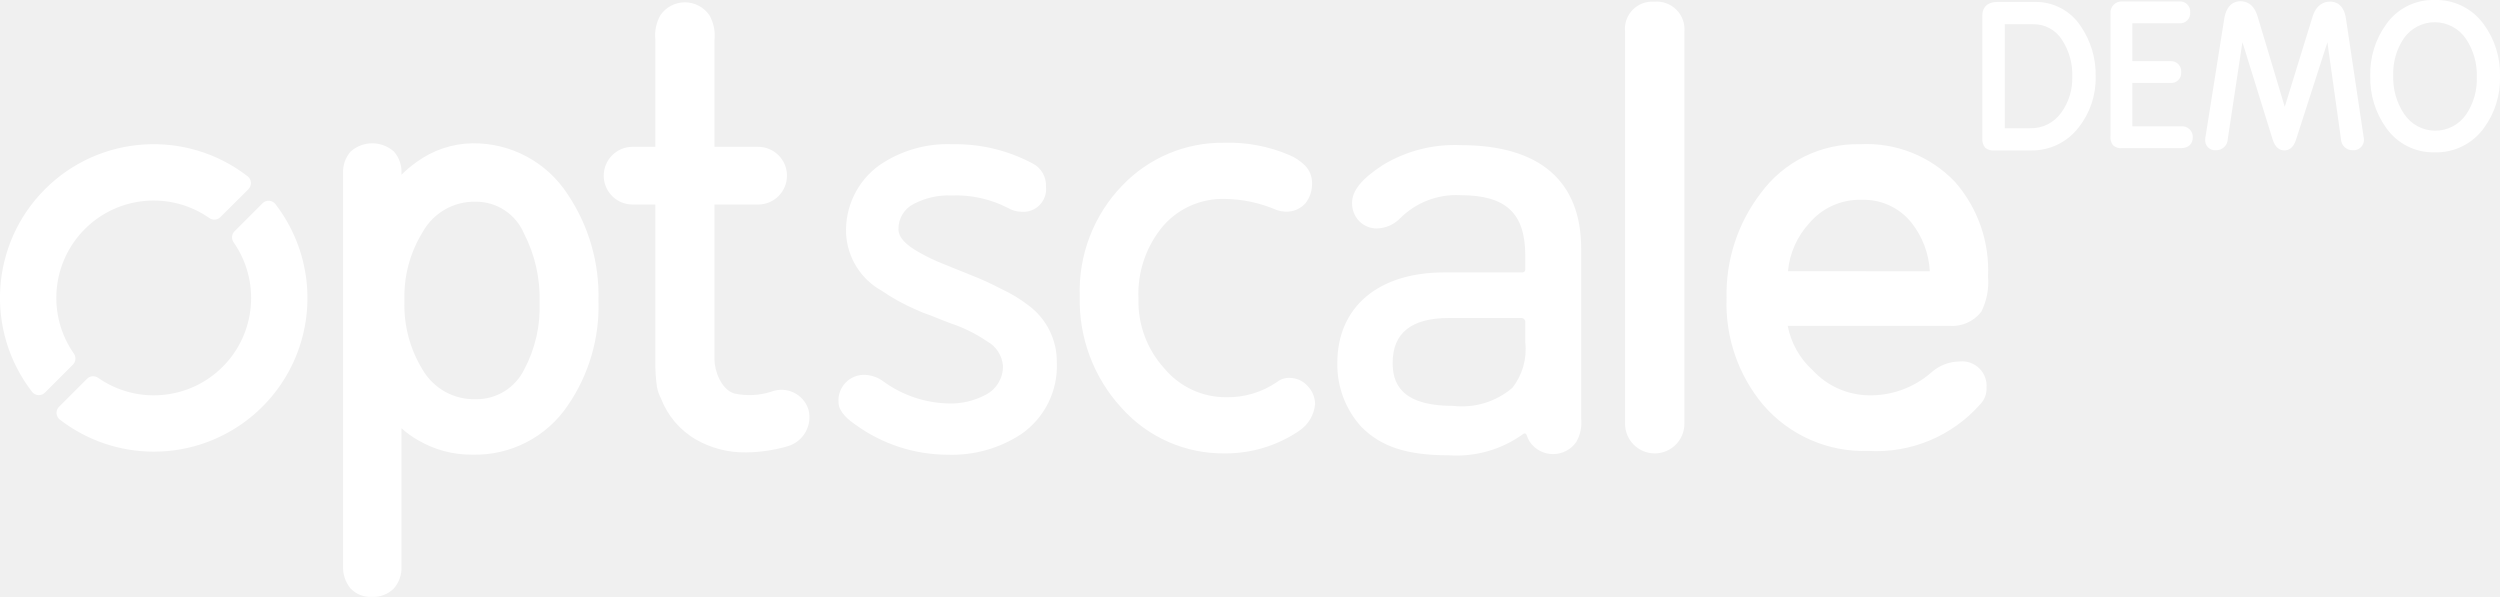
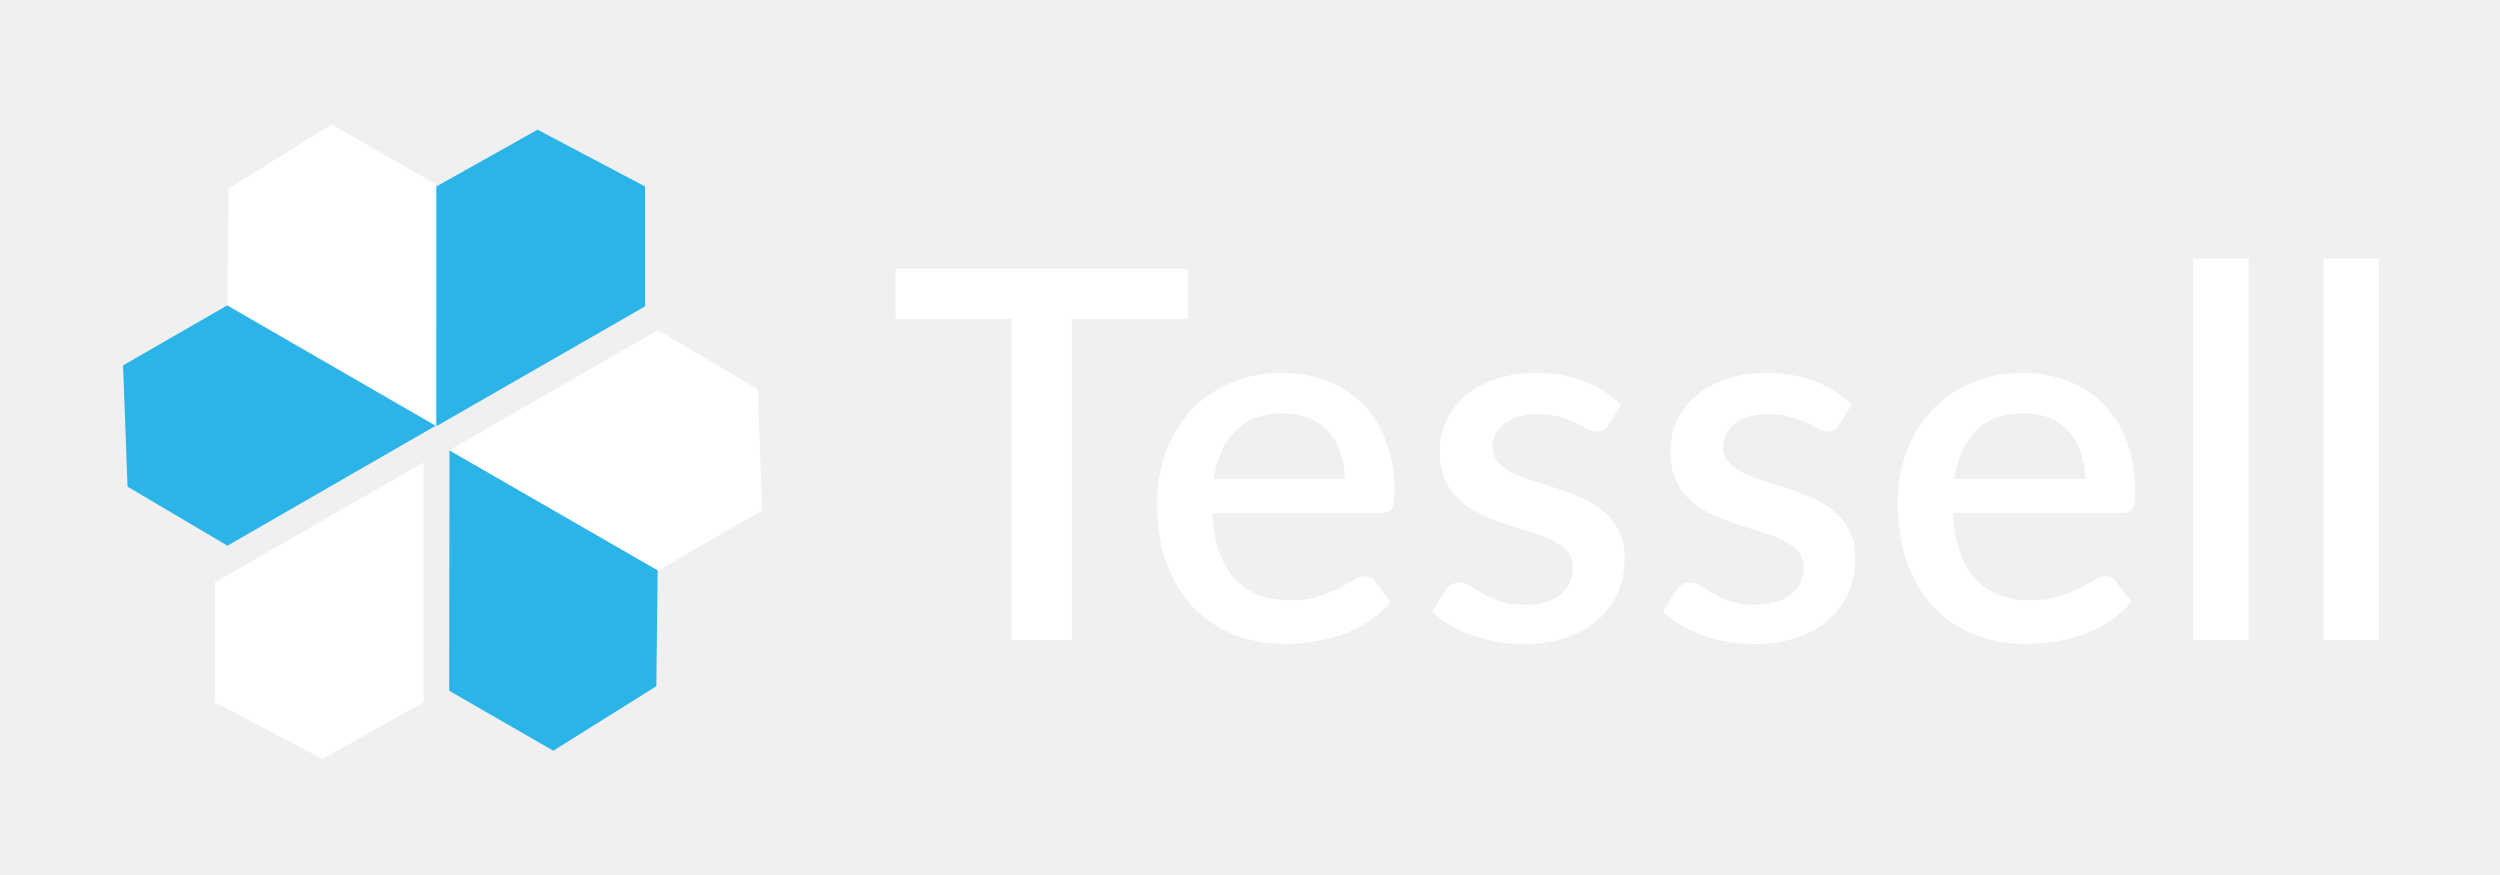
- <svg xmlns="http://www.w3.org/2000/svg" viewBox="0 0 129 30.798">
-   <defs>
-     <style>.a{fill:#fff}</style>
-   </defs>
-   <path class="a" d="M53.07 15.759a7.21 7.21 0 0 0-1.4-.847 15.18 15.18 0 0 0-1.605-.732l-1.428-.576a10.056 10.056 0 0 1-1.224-.59c-.698-.39-1.052-.783-1.052-1.169a1.433 1.433 0 0 1 .8-1.329 3.85 3.85 0 0 1 1.934-.43 5.853 5.853 0 0 1 2.912.643 1.454 1.454 0 0 0 .726.2 1.172 1.172 0 0 0 1.24-1.295 1.268 1.268 0 0 0-.694-1.202 8.455 8.455 0 0 0-4.132-.99 6.211 6.211 0 0 0-3.781 1.09 4.136 4.136 0 0 0-1.707 3.55 3.58 3.58 0 0 0 1.84 2.922 10.384 10.384 0 0 0 1.722.954l.379.166.422.153c.344.142.68.274 1.01.4a7.516 7.516 0 0 1 1.896.933 1.588 1.588 0 0 1 .825 1.266 1.641 1.641 0 0 1-.879 1.488 3.844 3.844 0 0 1-1.932.455 5.934 5.934 0 0 1-3.35-1.13 1.72 1.72 0 0 0-.927-.345 1.318 1.318 0 0 0-1.396 1.428c0 .488.542.917.878 1.145a8.13 8.13 0 0 0 4.744 1.547 6.516 6.516 0 0 0 3.802-1.061 4.272 4.272 0 0 0 1.839-3.711 3.6 3.6 0 0 0-1.461-2.933ZM75.381 7.49a7.126 7.126 0 0 0-4.032 1.029c-1.095.717-1.583 1.32-1.583 1.956a1.328 1.328 0 0 0 .363.93 1.263 1.263 0 0 0 .92.384 1.725 1.725 0 0 0 1.156-.484 4.094 4.094 0 0 1 3.16-1.233c2.34 0 3.339.93 3.339 3.11v.73a.145.145 0 0 1-.145.145h-4.045c-3.397 0-5.508 1.79-5.508 4.672a4.764 4.764 0 0 0 1.238 3.294c1.014 1.03 2.359 1.47 4.499 1.47a5.872 5.872 0 0 0 3.868-1.108.103.103 0 0 1 .16.053 1.518 1.518 0 0 0 .165.36 1.457 1.457 0 0 0 2.405 0 2.009 2.009 0 0 0 .248-1.196v-8.77c0-3.495-2.147-5.342-6.208-5.342Zm3.128 8.92a.195.195 0 0 1 .195.195v1.06a3.21 3.21 0 0 1-.672 2.354 4.015 4.015 0 0 1-3.061.923c-2.788 0-3.11-1.271-3.11-2.228 0-1.53.974-2.305 2.897-2.305ZM12.948 9.418a.443.443 0 0 0-.171-.322A7.929 7.929 0 0 0 1.654 20.218a.443.443 0 0 0 .323.17l.028.002a.443.443 0 0 0 .313-.13l1.445-1.445a.443.443 0 0 0 .05-.567 5.022 5.022 0 0 1 6.993-6.994.443.443 0 0 0 .567-.05L12.82 9.76a.443.443 0 0 0 .129-.341ZM14.21 10.53a.443.443 0 0 0-.663-.043l-1.445 1.446a.443.443 0 0 0-.05.567 5.022 5.022 0 0 1-6.994 6.993.443.443 0 0 0-.566.05l-1.446 1.445a.443.443 0 0 0 .042.664 7.93 7.93 0 0 0 4.853 1.654q.235 0 .471-.014A7.929 7.929 0 0 0 14.21 10.53ZM29.298 10.034a5.77 5.77 0 0 0-4.93-2.64 5.007 5.007 0 0 0-2.874.969l-.005.003a5.98 5.98 0 0 0-.773.65v-.064a1.588 1.588 0 0 0-.39-1.133 1.681 1.681 0 0 0-2.233 0 1.588 1.588 0 0 0-.39 1.133V29.19a1.7 1.7 0 0 0 .369 1.156 1.408 1.408 0 0 0 1.112.453 1.497 1.497 0 0 0 1.135-.43 1.614 1.614 0 0 0 .397-1.153v-7.12a4.581 4.581 0 0 0 .87.626 5.405 5.405 0 0 0 2.782.738 5.752 5.752 0 0 0 4.926-2.532 9.019 9.019 0 0 0 1.587-5.41 9.374 9.374 0 0 0-1.583-5.483Zm-2.25 9.032a2.735 2.735 0 0 1-2.501 1.533 3.07 3.07 0 0 1-2.745-1.53l-.003-.005a6.368 6.368 0 0 1-.93-3.548 6.324 6.324 0 0 1 .93-3.523l.006-.01a3.05 3.05 0 0 1 2.742-1.575 2.684 2.684 0 0 1 2.49 1.64l.007.012a7.266 7.266 0 0 1 .798 3.558 6.771 6.771 0 0 1-.791 3.444Zm.1.058ZM67.445 19.888l-.001-.002a1.248 1.248 0 0 0-.89-.387.985.985 0 0 0-.665.216 4.491 4.491 0 0 1-2.618.782 4.127 4.127 0 0 1-3.188-1.484 5.122 5.122 0 0 1-1.338-3.593 5.444 5.444 0 0 1 1.285-3.776 4.075 4.075 0 0 1 3.161-1.379 6.9 6.9 0 0 1 2.663.564.516.516 0 0 0 .073.025 1.598 1.598 0 0 0 .39.068 1.312 1.312 0 0 0 1.04-.428 1.611 1.611 0 0 0 .344-1.087 1.254 1.254 0 0 0-.365-.868 2.525 2.525 0 0 0-.832-.549 7.923 7.923 0 0 0-3.339-.624 7.14 7.14 0 0 0-5.252 2.202 7.831 7.831 0 0 0-2.198 5.72 8.186 8.186 0 0 0 2.16 5.763 7.03 7.03 0 0 0 5.342 2.345 6.778 6.778 0 0 0 3.777-1.135.52.52 0 0 0 .048-.035 1.846 1.846 0 0 0 .816-1.37 1.355 1.355 0 0 0-.413-.968ZM85.357.087a1.408 1.408 0 0 0-1.504 1.559v20.219a1.531 1.531 0 0 0 3.062 0V1.645A1.432 1.432 0 0 0 85.357.088ZM101.117 18.652a2.22 2.22 0 0 0-1.479.583 4.76 4.76 0 0 1-3.234 1.163 4.009 4.009 0 0 1-2.868-1.292 4.14 4.14 0 0 1-1.29-2.291h8.344a1.892 1.892 0 0 0 1.636-.719l.015-.021a3.41 3.41 0 0 0 .342-1.809 6.915 6.915 0 0 0-1.709-4.885 6.3 6.3 0 0 0-4.892-1.94 6.187 6.187 0 0 0-5.13 2.529 8.568 8.568 0 0 0-1.761 5.41 8.114 8.114 0 0 0 1.884 5.506 6.843 6.843 0 0 0 5.429 2.382 7.15 7.15 0 0 0 5.787-2.42 1.146 1.146 0 0 0 .314-.837 1.262 1.262 0 0 0-1.388-1.359Zm-8.858-4.657a4.226 4.226 0 0 1 1.089-2.467l.004-.004a3.4 3.4 0 0 1 2.709-1.213 3.15 3.15 0 0 1 2.568 1.176 4.428 4.428 0 0 1 .95 2.509ZM41.71 21.113a1.46 1.46 0 0 0-1.917-.9 3.694 3.694 0 0 1-1.898.092c-.675-.19-1.028-1.176-1.028-1.743v-8.008h2.252a1.489 1.489 0 0 0 1.489-1.49 1.489 1.489 0 0 0-1.49-1.488h-2.25V2.047a2.114 2.114 0 0 0-.261-1.26 1.535 1.535 0 0 0-2.532 0 2.114 2.114 0 0 0-.26 1.26v5.529h-1.173a1.489 1.489 0 0 0-1.49 1.489 1.489 1.489 0 0 0 1.49 1.489h1.173v8.088a8.643 8.643 0 0 0 .081 1.306 2.086 2.086 0 0 0 .206.602 4.183 4.183 0 0 0 1.81 2.13 5.018 5.018 0 0 0 2.593.663 7.925 7.925 0 0 0 2.122-.312 1.558 1.558 0 0 0 1.084-1.918ZM112.524 6.519h-2.496V4.28h1.954a.512.512 0 0 0 .567-.548.526.526 0 0 0-.567-.577h-1.954V1.2h2.418a.517.517 0 0 0 .567-.558.521.521 0 0 0-.567-.567h-2.937a.575.575 0 0 0-.606.645v6.28a.682.682 0 0 0 .12.487.613.613 0 0 0 .486.158h3.015c.39 0 .624-.209.624-.558a.55.55 0 0 0-.624-.567ZM105.006.101h-1.933c-.705 0-.783.48-.783.687v6.357a.642.642 0 0 0 .152.483.63.63 0 0 0 .477.135h1.895a3.028 3.028 0 0 0 2.442-1.185 4.075 4.075 0 0 0 .88-2.617 4.42 4.42 0 0 0-.773-2.615A2.768 2.768 0 0 0 105.006.1Zm1.923 3.86a3.005 3.005 0 0 1-.561 1.841 1.901 1.901 0 0 1-1.606.815h-1.315V1.25h1.452a1.716 1.716 0 0 1 1.504.814 3.245 3.245 0 0 1 .526 1.897ZM121.055.983c-.107-.783-.558-.9-.82-.9-.304 0-.708.135-.91.788l-1.432 4.64L116.5.873c-.192-.67-.591-.811-.893-.811-.26 0-.71.118-.838.916l-.957 6.032a.614.614 0 0 0-.023.193.507.507 0 0 0 .556.549.595.595 0 0 0 .609-.585l.755-4.992 1.557 5.012c.142.475.409.574.608.574.197 0 .464-.1.606-.57l1.614-5.007.7 4.991a.592.592 0 0 0 .604.577.539.539 0 0 0 .579-.608.354.354 0 0 0-.013-.07ZM128.165 1.258A3.012 3.012 0 0 0 125.628 0a2.953 2.953 0 0 0-2.499 1.25 4.345 4.345 0 0 0-.823 2.666 4.406 4.406 0 0 0 .823 2.687 2.967 2.967 0 0 0 2.5 1.258 3.028 3.028 0 0 0 2.536-1.247 4.293 4.293 0 0 0 .835-2.67 4.338 4.338 0 0 0-.835-2.686Zm-.362 2.716a3.244 3.244 0 0 1-.549 1.931 1.93 1.93 0 0 1-3.204-.03 3.351 3.351 0 0 1-.56-1.977 3.232 3.232 0 0 1 .55-1.923 1.944 1.944 0 0 1 3.204.03 3.33 3.33 0 0 1 .559 1.969Z" />
+ <svg xmlns="http://www.w3.org/2000/svg" width="160" height="56" viewBox="0 0 126 40" fill="none">
+   <path fillRule="evenodd" clipRule="evenodd" d="M33.171 26.698L22.666 20.631L33.156 14.589L38.191 17.564L38.416 23.677L33.171 26.698Z" fill="#fff" />
+   <path fillRule="evenodd" clipRule="evenodd" d="M22.64 32.765L22.654 20.657L33.145 26.698L33.079 32.535L27.885 35.786L22.64 32.765Z" fill="#2AB4E7" />
+   <path fillRule="evenodd" clipRule="evenodd" d="M10.829 27.299L21.349 21.258V33.341L16.248 36.203L10.829 33.341V27.299Z" fill="#fff" />
+   <path fillRule="evenodd" clipRule="evenodd" d="M11.448 13.344L21.953 19.411L11.463 25.453L6.428 22.477L6.203 16.365L11.448 13.344Z" fill="#2AB4E7" />
+   <path fillRule="evenodd" clipRule="evenodd" d="M32.512 13.39L21.992 19.432L21.992 7.349L27.093 4.487L32.512 7.349L32.512 13.39Z" fill="#2AB4E7" />
+   <path fillRule="evenodd" clipRule="evenodd" d="M21.962 7.235L21.947 19.343L11.457 13.302L11.522 7.465L16.716 4.214L21.962 7.235Z" fill="#fff" />
+   <path d="M59.868 14.035H54.025V30.205H50.992V14.035H45.136V11.502H59.868V14.035Z" fill="#fff" />
+   <path d="M67.77 22.087C67.77 21.62 67.701 21.187 67.562 20.789C67.432 20.382 67.237 20.031 66.976 19.737C66.716 19.433 66.391 19.2 66 19.035C65.618 18.862 65.176 18.775 64.673 18.775C63.658 18.775 62.859 19.066 62.278 19.646C61.697 20.226 61.328 21.04 61.172 22.087H67.77ZM61.094 23.802C61.129 24.555 61.246 25.209 61.445 25.763C61.645 26.309 61.91 26.763 62.239 27.127C62.578 27.491 62.977 27.763 63.437 27.945C63.905 28.118 64.425 28.205 64.998 28.205C65.545 28.205 66.017 28.144 66.417 28.023C66.816 27.893 67.163 27.755 67.458 27.608C67.753 27.452 68.004 27.313 68.213 27.192C68.421 27.062 68.612 26.997 68.785 26.997C69.011 26.997 69.184 27.084 69.306 27.257L70.1 28.283C69.77 28.673 69.397 29.002 68.98 29.27C68.564 29.538 68.121 29.759 67.653 29.932C67.184 30.097 66.703 30.214 66.208 30.283C65.714 30.361 65.232 30.4 64.764 30.4C63.844 30.4 62.99 30.248 62.2 29.945C61.419 29.634 60.738 29.179 60.157 28.582C59.584 27.984 59.133 27.244 58.804 26.361C58.483 25.477 58.322 24.46 58.322 23.308C58.322 22.39 58.465 21.533 58.752 20.737C59.047 19.94 59.463 19.247 60.001 18.659C60.547 18.07 61.207 17.607 61.979 17.269C62.76 16.922 63.64 16.749 64.621 16.749C65.436 16.749 66.191 16.884 66.885 17.152C67.579 17.412 68.178 17.797 68.681 18.308C69.184 18.819 69.575 19.447 69.852 20.191C70.139 20.927 70.282 21.767 70.282 22.711C70.282 23.144 70.234 23.434 70.139 23.581C70.043 23.728 69.87 23.802 69.618 23.802H61.094Z" fill="#fff" />
+   <path d="M81.077 19.36C81.007 19.481 80.929 19.568 80.842 19.62C80.756 19.672 80.647 19.698 80.517 19.698C80.37 19.698 80.209 19.654 80.036 19.568C79.862 19.473 79.658 19.369 79.424 19.256C79.19 19.143 78.912 19.044 78.591 18.957C78.279 18.862 77.91 18.814 77.485 18.814C77.138 18.814 76.821 18.858 76.535 18.944C76.257 19.022 76.019 19.139 75.819 19.295C75.628 19.442 75.481 19.62 75.377 19.828C75.272 20.027 75.221 20.243 75.221 20.477C75.221 20.789 75.316 21.048 75.507 21.256C75.698 21.464 75.949 21.646 76.262 21.802C76.574 21.949 76.93 22.083 77.329 22.204C77.728 22.326 78.136 22.456 78.552 22.594C78.968 22.733 79.376 22.893 79.775 23.075C80.174 23.256 80.53 23.482 80.842 23.75C81.155 24.01 81.406 24.33 81.597 24.711C81.788 25.084 81.883 25.538 81.883 26.075C81.883 26.698 81.771 27.274 81.545 27.802C81.32 28.331 80.99 28.79 80.556 29.179C80.122 29.569 79.58 29.872 78.929 30.088C78.287 30.305 77.55 30.413 76.717 30.413C76.257 30.413 75.81 30.37 75.377 30.283C74.951 30.205 74.544 30.097 74.153 29.958C73.772 29.811 73.412 29.638 73.073 29.439C72.743 29.24 72.448 29.023 72.188 28.79L72.839 27.724C72.917 27.595 73.013 27.495 73.125 27.426C73.247 27.348 73.394 27.309 73.568 27.309C73.75 27.309 73.928 27.369 74.101 27.491C74.284 27.603 74.492 27.729 74.726 27.867C74.969 28.006 75.26 28.136 75.598 28.257C75.936 28.369 76.357 28.426 76.86 28.426C77.277 28.426 77.637 28.378 77.94 28.283C78.244 28.179 78.496 28.041 78.695 27.867C78.895 27.694 79.042 27.499 79.138 27.283C79.233 27.058 79.281 26.82 79.281 26.569C79.281 26.231 79.185 25.954 78.995 25.737C78.804 25.521 78.548 25.335 78.227 25.179C77.914 25.023 77.554 24.884 77.147 24.763C76.747 24.642 76.34 24.512 75.923 24.373C75.507 24.235 75.095 24.075 74.687 23.893C74.288 23.711 73.928 23.482 73.607 23.204C73.294 22.919 73.043 22.577 72.852 22.178C72.661 21.771 72.566 21.278 72.566 20.698C72.566 20.169 72.67 19.667 72.878 19.191C73.095 18.715 73.407 18.295 73.815 17.931C74.231 17.567 74.739 17.282 75.338 17.074C75.945 16.858 76.643 16.749 77.433 16.749C78.326 16.749 79.138 16.892 79.866 17.178C80.595 17.464 81.207 17.853 81.701 18.347L81.077 19.36Z" fill="#fff" />
+   <path d="M92.699 19.36C92.629 19.481 92.551 19.568 92.464 19.62C92.378 19.672 92.269 19.698 92.139 19.698C91.992 19.698 91.831 19.654 91.657 19.568C91.484 19.473 91.28 19.369 91.046 19.256C90.812 19.143 90.534 19.044 90.213 18.957C89.901 18.862 89.532 18.814 89.107 18.814C88.76 18.814 88.443 18.858 88.157 18.944C87.879 19.022 87.641 19.139 87.441 19.295C87.25 19.442 87.103 19.62 86.999 19.828C86.894 20.027 86.842 20.243 86.842 20.477C86.842 20.789 86.938 21.048 87.129 21.256C87.32 21.464 87.571 21.646 87.883 21.802C88.196 21.949 88.552 22.083 88.951 22.204C89.35 22.326 89.757 22.456 90.174 22.594C90.59 22.733 90.998 22.893 91.397 23.075C91.796 23.256 92.152 23.482 92.464 23.75C92.777 24.01 93.028 24.33 93.219 24.711C93.41 25.084 93.505 25.538 93.505 26.075C93.505 26.698 93.393 27.274 93.167 27.802C92.942 28.331 92.612 28.79 92.178 29.179C91.744 29.569 91.202 29.872 90.551 30.088C89.909 30.305 89.172 30.413 88.339 30.413C87.879 30.413 87.432 30.37 86.999 30.283C86.573 30.205 86.166 30.097 85.775 29.958C85.394 29.811 85.034 29.638 84.695 29.439C84.365 29.24 84.07 29.023 83.81 28.79L84.461 27.724C84.539 27.595 84.634 27.495 84.747 27.426C84.869 27.348 85.016 27.309 85.19 27.309C85.372 27.309 85.55 27.369 85.723 27.491C85.905 27.603 86.114 27.729 86.348 27.867C86.591 28.006 86.882 28.136 87.22 28.257C87.558 28.369 87.979 28.426 88.482 28.426C88.899 28.426 89.259 28.378 89.562 28.283C89.866 28.179 90.118 28.041 90.317 27.867C90.517 27.694 90.664 27.499 90.76 27.283C90.855 27.058 90.903 26.82 90.903 26.569C90.903 26.231 90.807 25.954 90.616 25.737C90.425 25.521 90.17 25.335 89.849 25.179C89.536 25.023 89.176 24.884 88.769 24.763C88.369 24.642 87.962 24.512 87.545 24.373C87.129 24.235 86.717 24.075 86.309 23.893C85.91 23.711 85.55 23.482 85.229 23.204C84.916 22.919 84.665 22.577 84.474 22.178C84.283 21.771 84.188 21.278 84.188 20.698C84.188 20.169 84.292 19.667 84.5 19.191C84.717 18.715 85.029 18.295 85.437 17.931C85.853 17.567 86.361 17.282 86.96 17.074C87.567 16.858 88.265 16.749 89.055 16.749C89.948 16.749 90.76 16.892 91.488 17.178C92.217 17.464 92.829 17.853 93.323 18.347L92.699 19.36Z" fill="#fff" />
+   <path d="M105.101 22.087C105.101 21.62 105.032 21.187 104.893 20.789C104.763 20.382 104.568 20.031 104.308 19.737C104.047 19.433 103.722 19.2 103.332 19.035C102.95 18.862 102.507 18.775 102.004 18.775C100.989 18.775 100.191 19.066 99.61 19.646C99.028 20.226 98.659 21.04 98.503 22.087H105.101ZM98.425 23.802C98.46 24.555 98.577 25.209 98.777 25.763C98.976 26.309 99.241 26.763 99.57 27.127C99.909 27.491 100.308 27.763 100.768 27.945C101.236 28.118 101.757 28.205 102.329 28.205C102.876 28.205 103.349 28.144 103.748 28.023C104.147 27.893 104.494 27.755 104.789 27.608C105.084 27.452 105.336 27.313 105.544 27.192C105.752 27.062 105.943 26.997 106.116 26.997C106.342 26.997 106.516 27.084 106.637 27.257L107.431 28.283C107.101 28.673 106.728 29.002 106.312 29.27C105.895 29.538 105.453 29.759 104.984 29.932C104.516 30.097 104.034 30.214 103.54 30.283C103.045 30.361 102.564 30.4 102.095 30.4C101.176 30.4 100.321 30.248 99.531 29.945C98.751 29.634 98.07 29.179 97.488 28.582C96.916 27.984 96.465 27.244 96.135 26.361C95.814 25.477 95.653 24.46 95.653 23.308C95.653 22.39 95.796 21.533 96.083 20.737C96.378 19.94 96.794 19.247 97.332 18.659C97.879 18.07 98.538 17.607 99.31 17.269C100.091 16.922 100.972 16.749 101.952 16.749C102.768 16.749 103.522 16.884 104.216 17.152C104.911 17.412 105.509 17.797 106.012 18.308C106.516 18.819 106.906 19.447 107.184 20.191C107.47 20.927 107.613 21.767 107.613 22.711C107.613 23.144 107.565 23.434 107.47 23.581C107.374 23.728 107.201 23.802 106.949 23.802H98.425Z" fill="#fff" />
+   <path d="M113.333 10.982V30.205H110.535V10.982H113.333Z" fill="#fff" />
+   <path d="M119.896 10.982V30.205H117.098V10.982H119.896Z" fill="#fff" />
</svg>
